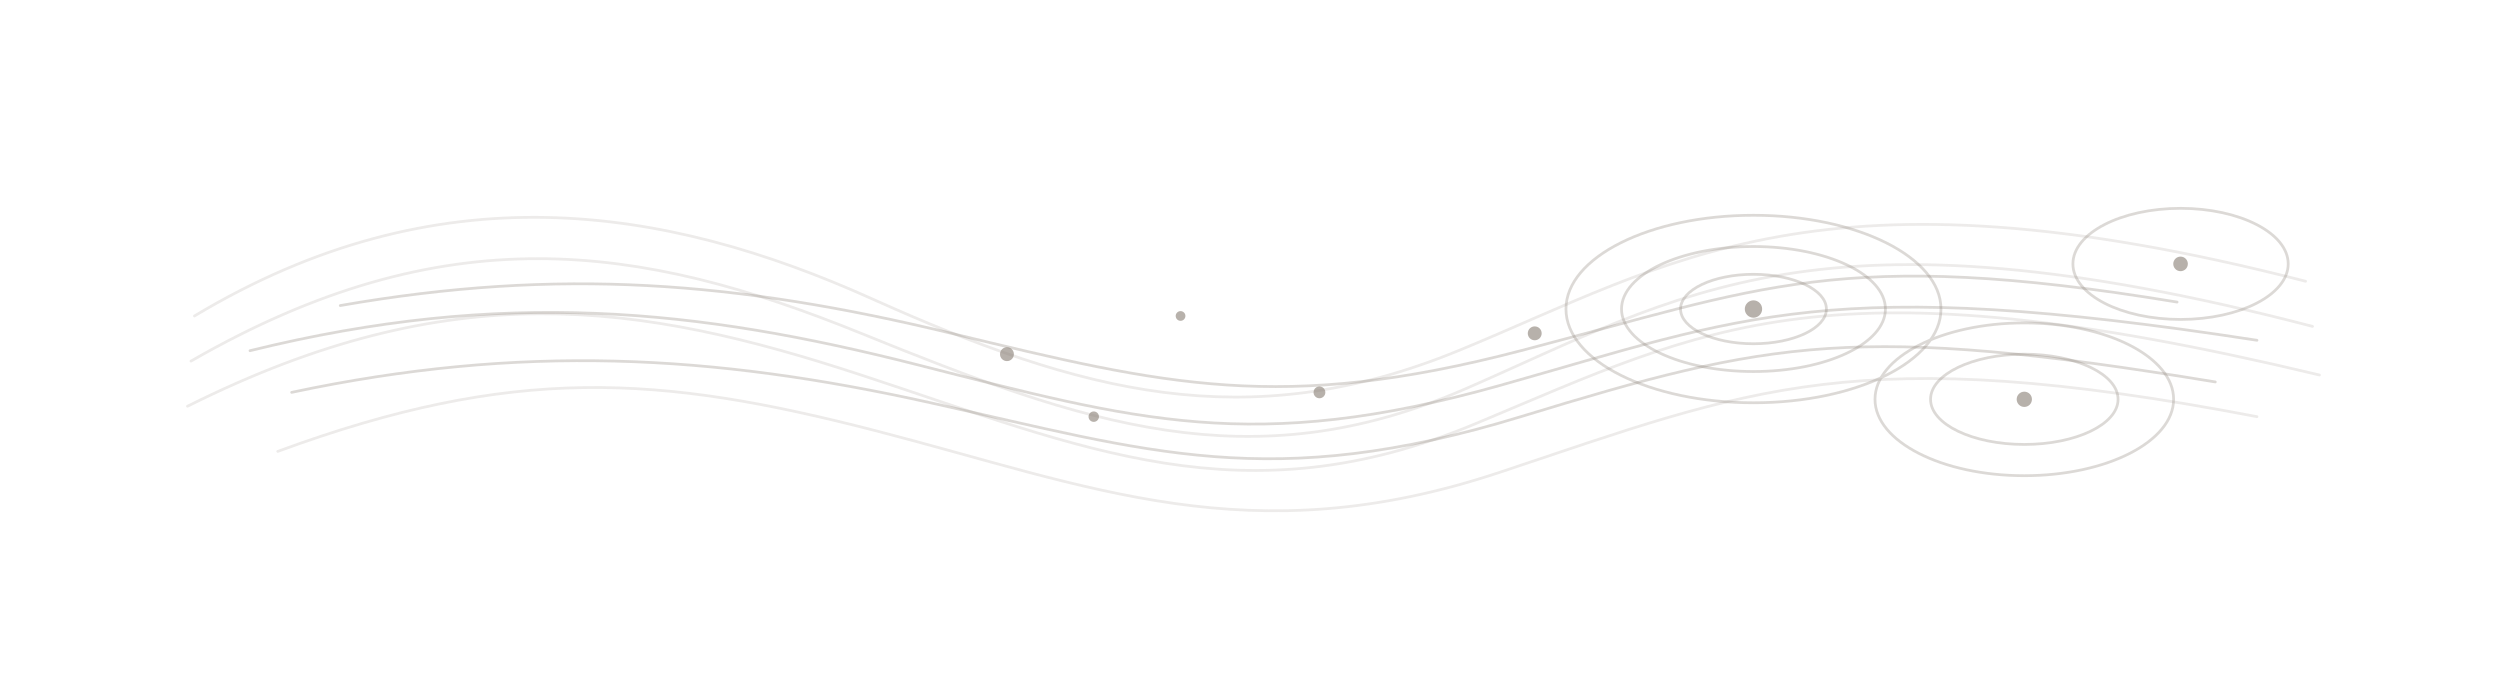
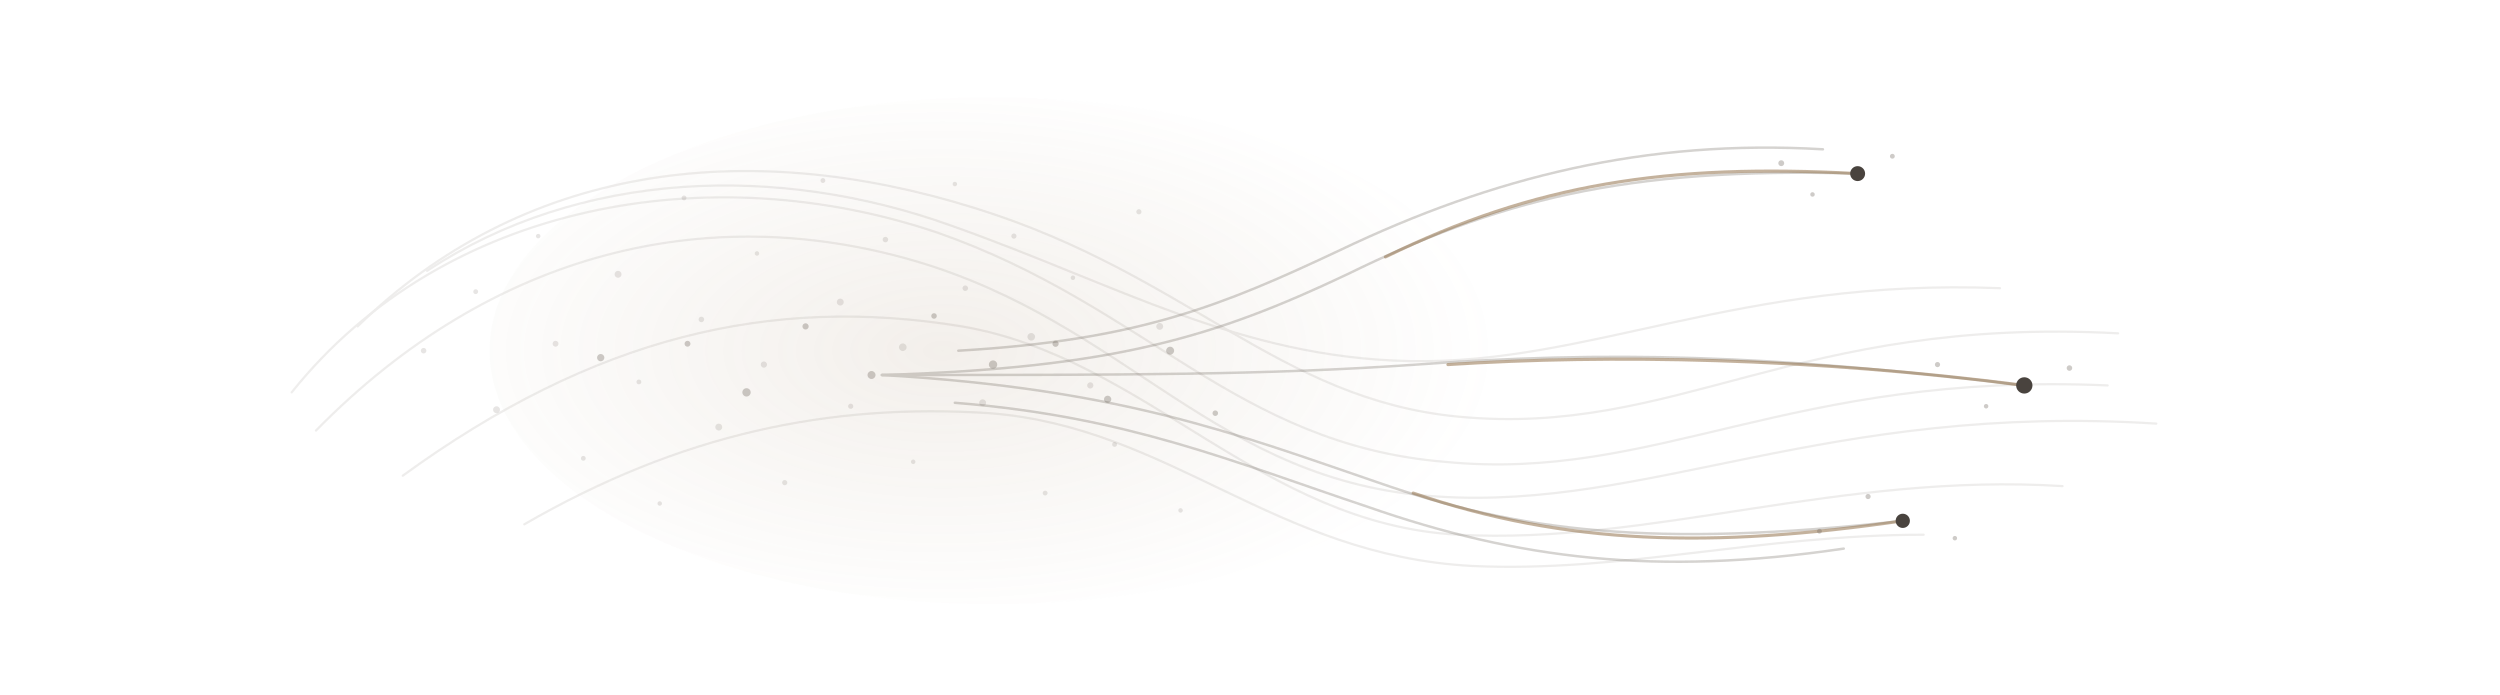
<svg xmlns="http://www.w3.org/2000/svg" viewBox="0 0 720 200" role="img" aria-labelledby="title desc">
+   <defs>
+     <linearGradient id="edge-fade" x1="0" x2="1">
+       <stop offset="0" stop-color="black" />
+       <stop offset=".13" stop-color="white" />
+       <stop offset=".87" stop-color="white" />
+       <stop offset="1" stop-color="black" />
+     </linearGradient>
+     <mask id="fade-mask">
+       <rect width="720" height="200" fill="url(#edge-fade)" />
+     </mask>
+     <radialGradient id="latent-wash" cx="45%" cy="50%" r="55%">
+       <stop offset="0" stop-color="#9a7b57" stop-opacity=".12" />
+       <stop offset="1" stop-color="#9a7b57" stop-opacity="0" />
+     </radialGradient>
+   </defs>
  <style>
-     .trace { fill: none; stroke: #8b8177; stroke-width: .8; stroke-linecap: round; }
-     .point { fill: #8b8177; }
-     .soft { opacity: .16; }
-     .mid { opacity: .3; }
-     .strong { opacity: .62; }
-     @media (prefers-reduced-motion: reduce) { .drift { animation: none !important; } }
-     .drift { animation: drift 18s ease-in-out infinite alternate; transform-origin: center; }
-     @keyframes drift { from { transform: translateX(-3px); } to { transform: translateX(3px); } }
+     .ink{fill:none;stroke:#6f665d;stroke-linecap:round;stroke-linejoin:round}.accent{fill:none;stroke:#9a7b57;stroke-linecap:round}.dot{fill:#6f665d}.focus{fill:#49433e}.ambient{opacity:.12}.structure{opacity:.29}.resolved{opacity:.58}.breath{animation:breathe 28s ease-in-out infinite alternate;transform-origin:380px 100px}.drift{animation:drift 36s ease-in-out infinite alternate;transform-origin:300px 100px}@keyframes breathe{from{opacity:.86}to{opacity:1}}@keyframes drift{from{transform:translate(-1.5px,.8px)}to{transform:translate(1.5px,-.8px)}}@media(prefers-reduced-motion:reduce){.breath,.drift{animation:none}}
  </style>
-   <g class="drift">
-     <g class="soft">
-       <path class="trace" d="M55 104 C128 62 184 70 248 96 S360 139 422 112 S524 57 666 94" />
-       <path class="trace" d="M54 117 C130 79 184 87 248 108 S358 150 425 122 S526 74 668 108" />
-       <path class="trace" d="M56 91 C126 49 191 59 251 86 S359 126 420 101 S524 45 664 81" />
-       <path class="trace" d="M80 130 C148 105 190 108 252 124 S360 160 432 136 S535 98 650 120" />
+   <g mask="url(#fade-mask)">
+     <ellipse cx="286" cy="101" rx="145" ry="73" fill="url(#latent-wash)" />
+     <g class="ambient ink" stroke-width=".65">
+       <path d="M84 113C128 58 205 45 270 67c60 21 86 61 146 66 61 6 99-26 191-22" />
+       <path d="M91 124c51-52 113-66 172-49 62 18 87 64 151 68 61 4 112-27 207-21" />
+       <path d="M103 94c47-46 111-55 178-34 61 19 87 55 139 60 63 6 97-29 190-24" />
+       <path d="M116 137c55-40 106-52 161-43 53 9 86 57 143 60 55 3 110-18 174-14" />
+       <path d="M123 78c44-29 101-31 151-13 48 17 83 38 132 39 52 1 95-24 170-21" />
+       <path d="M151 151c45-26 88-35 134-32 52 4 82 41 139 44 43 2 83-9 130-9" />
    </g>
-     <g class="mid">
-       <path class="trace" d="M72 101 C145 83 201 89 264 105 S361 131 432 111 S527 79 650 98" />
-       <path class="trace" d="M84 113 C150 99 205 102 268 116 S366 142 438 120 S535 93 638 110" />
-       <path class="trace" d="M98 88 C161 77 212 81 274 96 S369 119 438 101 S530 71 627 87" />
+     <g class="drift">
+       <g class="dot" opacity=".17">
+         <circle cx="122" cy="101" r=".8" />
+         <circle cx="137" cy="84" r=".7" />
+         <circle cx="143" cy="118" r="1" />
+         <circle cx="155" cy="68" r=".65" />
+         <circle cx="160" cy="99" r=".85" />
+         <circle cx="168" cy="132" r=".7" />
+         <circle cx="178" cy="79" r="1" />
+         <circle cx="184" cy="110" r=".7" />
+         <circle cx="190" cy="145" r=".65" />
+         <circle cx="197" cy="57" r=".7" />
+         <circle cx="202" cy="92" r=".8" />
+         <circle cx="207" cy="123" r="1" />
+         <circle cx="218" cy="73" r=".65" />
+         <circle cx="220" cy="105" r=".9" />
+         <circle cx="226" cy="139" r=".75" />
+         <circle cx="237" cy="52" r=".7" />
+         <circle cx="242" cy="87" r="1" />
+         <circle cx="245" cy="117" r=".75" />
+         <circle cx="255" cy="69" r=".8" />
+         <circle cx="260" cy="100" r="1.1" />
+         <circle cx="263" cy="133" r=".65" />
+         <circle cx="275" cy="53" r=".65" />
+         <circle cx="278" cy="83" r=".8" />
+         <circle cx="283" cy="116" r="1" />
+         <circle cx="292" cy="68" r=".75" />
+         <circle cx="297" cy="97" r="1.1" />
+         <circle cx="301" cy="142" r=".7" />
+         <circle cx="309" cy="80" r=".65" />
+         <circle cx="314" cy="111" r=".9" />
+         <circle cx="321" cy="128" r=".7" />
+         <circle cx="328" cy="61" r=".75" />
+         <circle cx="334" cy="94" r="1" />
+         <circle cx="340" cy="147" r=".65" />
+       </g>
+       <g class="dot" opacity=".34">
+         <circle cx="173" cy="103" r="1.05" />
+         <circle cx="198" cy="99" r=".85" />
+         <circle cx="215" cy="113" r="1.2" />
+         <circle cx="232" cy="94" r=".9" />
+         <circle cx="251" cy="108" r="1.15" />
+         <circle cx="269" cy="91" r=".8" />
+         <circle cx="286" cy="105" r="1.2" />
+         <circle cx="304" cy="99" r=".9" />
+         <circle cx="319" cy="115" r="1.05" />
+         <circle cx="337" cy="101" r="1.15" />
+         <circle cx="350" cy="119" r=".8" />
+       </g>
    </g>
-     <g class="strong">
-       <circle class="point" cx="290" cy="102" r="2" />
-       <circle class="point" cx="315" cy="120" r="1.5" />
-       <circle class="point" cx="340" cy="91" r="1.4" />
-       <circle class="point" cx="380" cy="113" r="1.7" />
-       <circle class="point" cx="442" cy="96" r="2" />
-     </g>
-     <g class="mid">
-       <ellipse class="trace" cx="505" cy="89" rx="54" ry="27" />
-       <ellipse class="trace" cx="505" cy="89" rx="38" ry="18" />
-       <ellipse class="trace" cx="505" cy="89" rx="21" ry="10" />
-       <ellipse class="trace" cx="583" cy="115" rx="43" ry="22" />
-       <ellipse class="trace" cx="583" cy="115" rx="27" ry="13" />
-       <ellipse class="trace" cx="628" cy="76" rx="31" ry="16" />
-     </g>
-     <g class="strong">
-       <circle class="point" cx="505" cy="89" r="2.5" />
-       <circle class="point" cx="583" cy="115" r="2.2" />
-       <circle class="point" cx="628" cy="76" r="2.1" />
+     <g class="breath">
+       <g class="structure ink" stroke-width=".72">
+         <path d="M254 108c67-2 96-11 134-29 43-21 79-31 147-29" />
+         <path d="M254 108c72 0 111 0 154-3 54-4 102-3 175 6" />
+         <path d="M254 108c69 4 102 17 143 31 40 14 79 19 151 11" />
+         <path d="M276 101c52-3 76-13 110-29 44-21 88-32 139-29" />
+         <path d="M275 116c50 4 80 17 119 30 43 15 83 20 137 12" />
+       </g>
+       <g class="resolved accent" stroke-width=".9">
+         <path d="M399 74c43-21 81-27 136-24" />
+         <path d="M417 105c47-3 104-2 166 6" />
+         <path d="M407 142c44 15 86 16 141 8" />
+       </g>
+       <g class="focus">
+         <circle cx="535" cy="50" r="2.15" />
+         <circle cx="583" cy="111" r="2.35" />
+         <circle cx="548" cy="150" r="2.05" />
+       </g>
+       <g class="dot" opacity=".34">
+         <circle cx="513" cy="47" r=".85" />
+         <circle cx="522" cy="56" r=".65" />
+         <circle cx="545" cy="45" r=".7" />
+         <circle cx="558" cy="105" r=".75" />
+         <circle cx="572" cy="117" r=".65" />
+         <circle cx="596" cy="106" r=".8" />
+         <circle cx="524" cy="153" r=".7" />
+         <circle cx="538" cy="143" r=".75" />
+         <circle cx="563" cy="155" r=".65" />
+       </g>
    </g>
  </g>
</svg>
